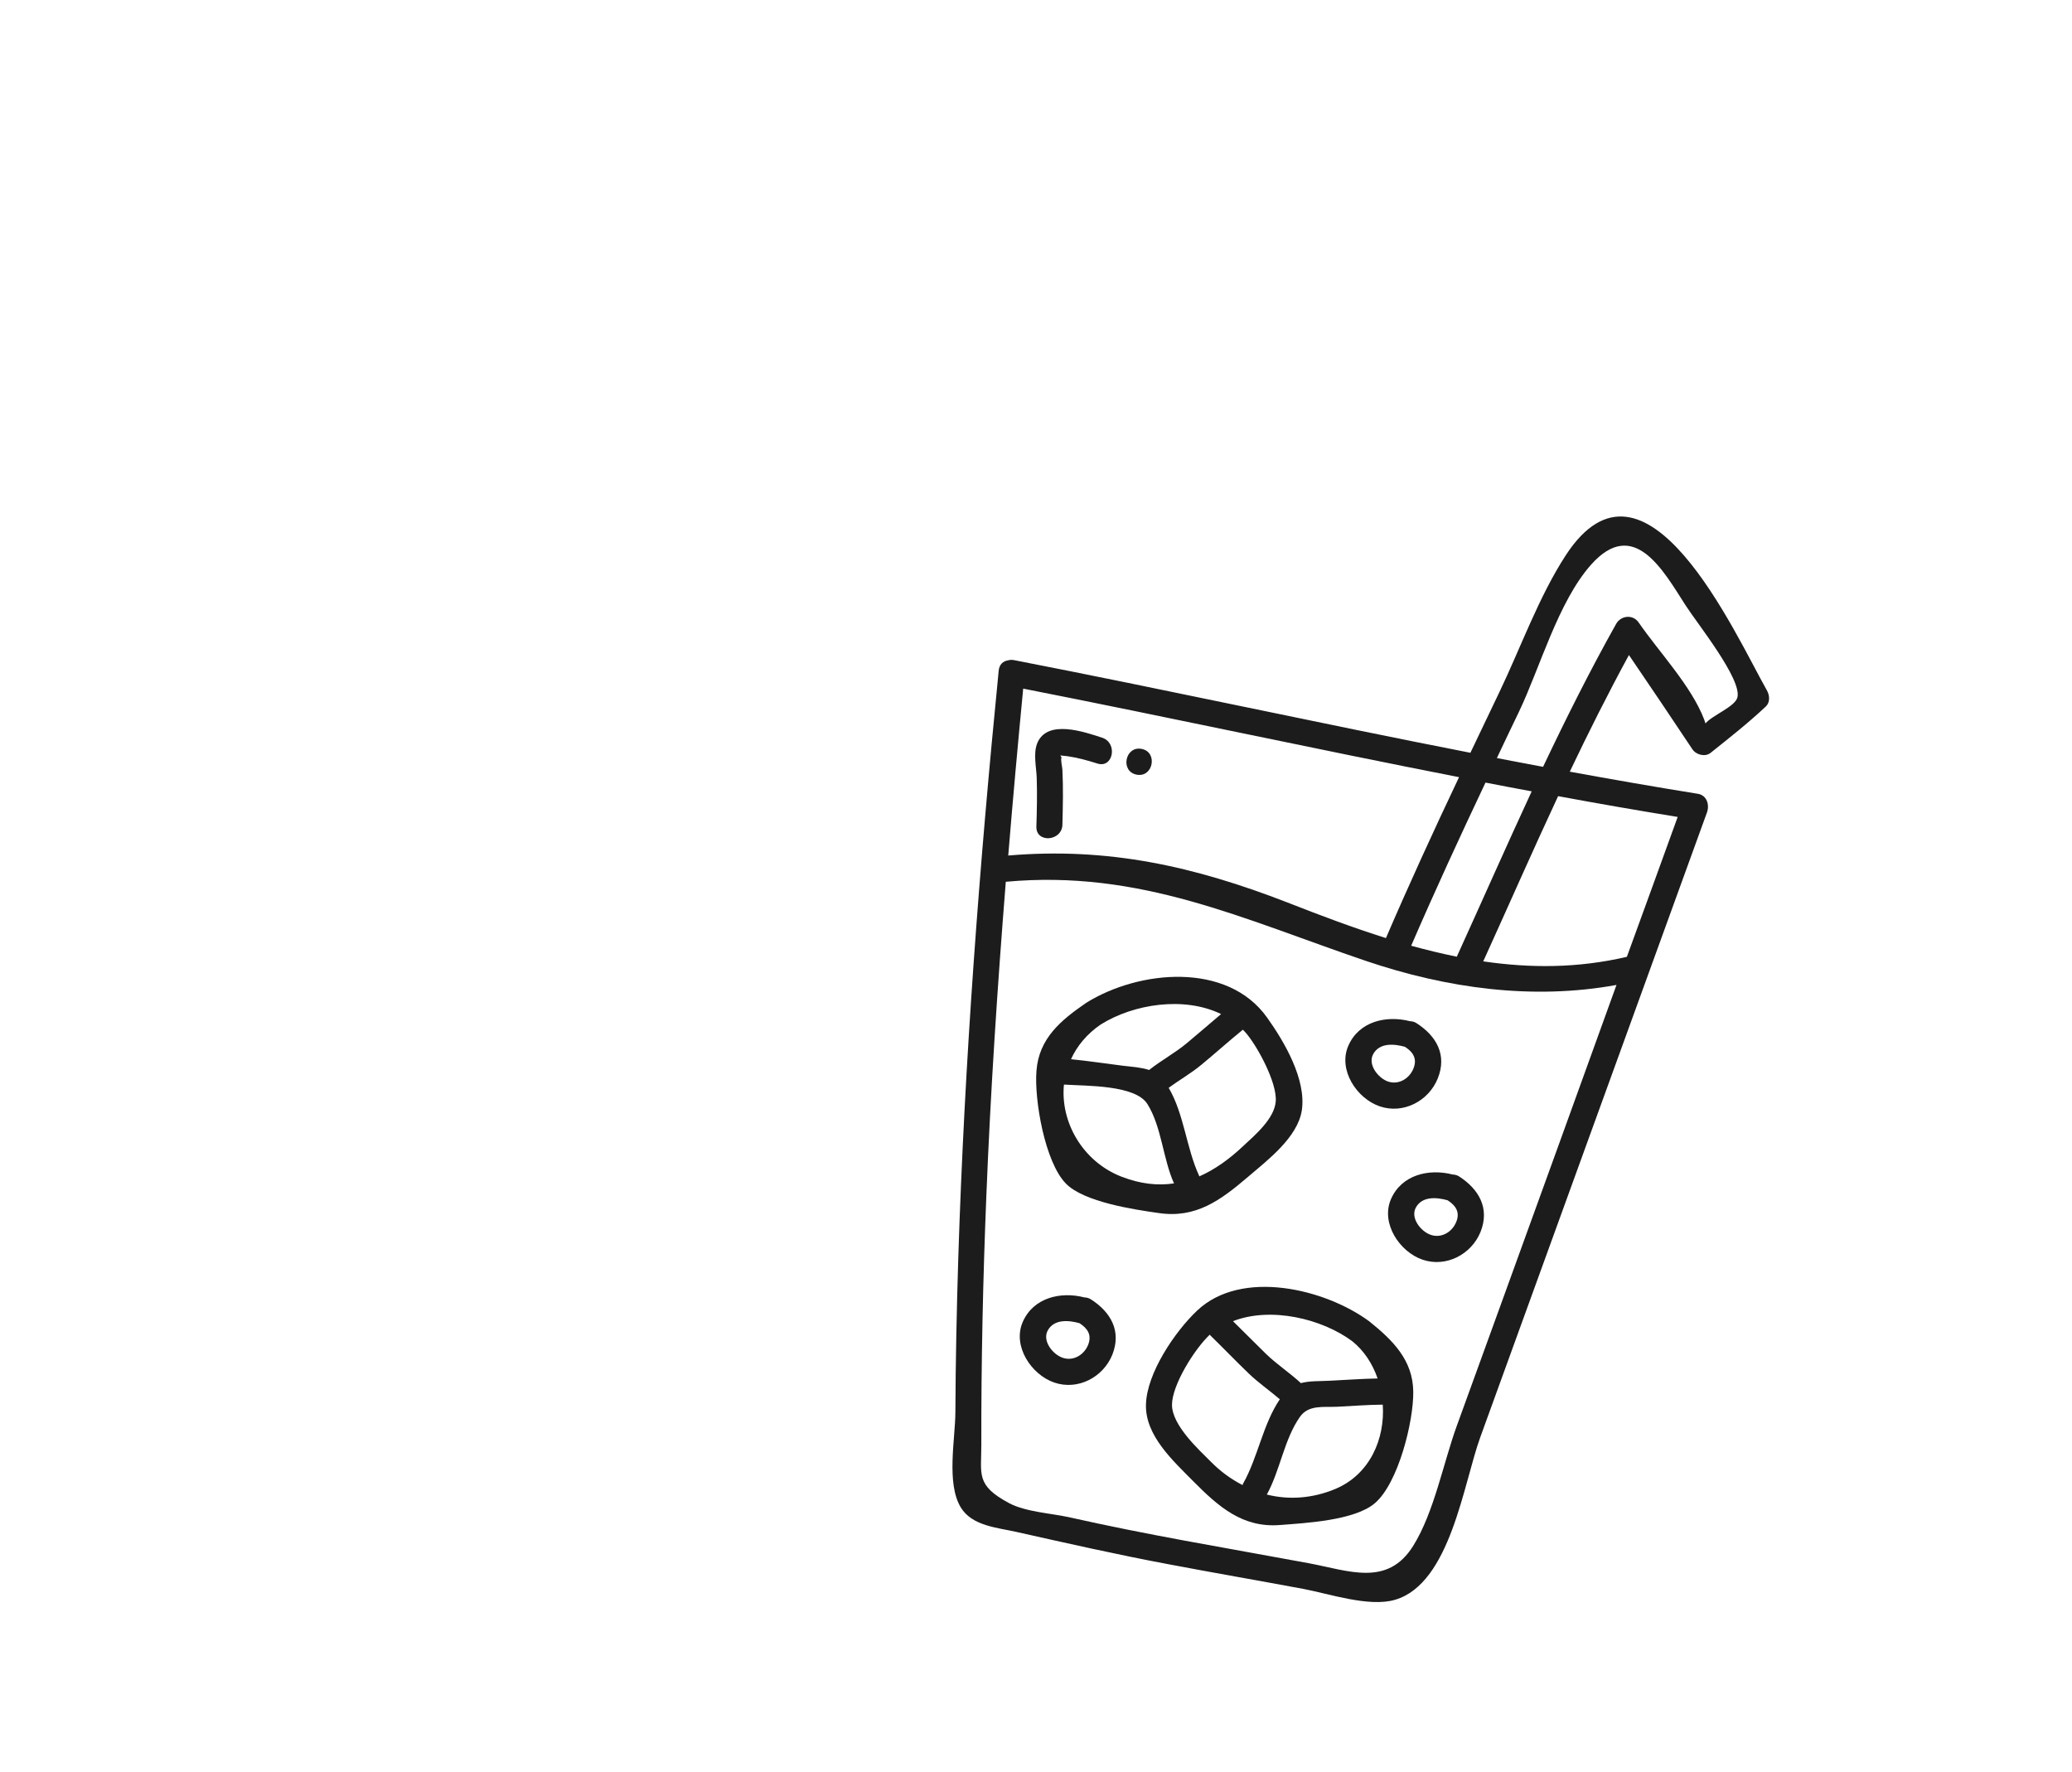
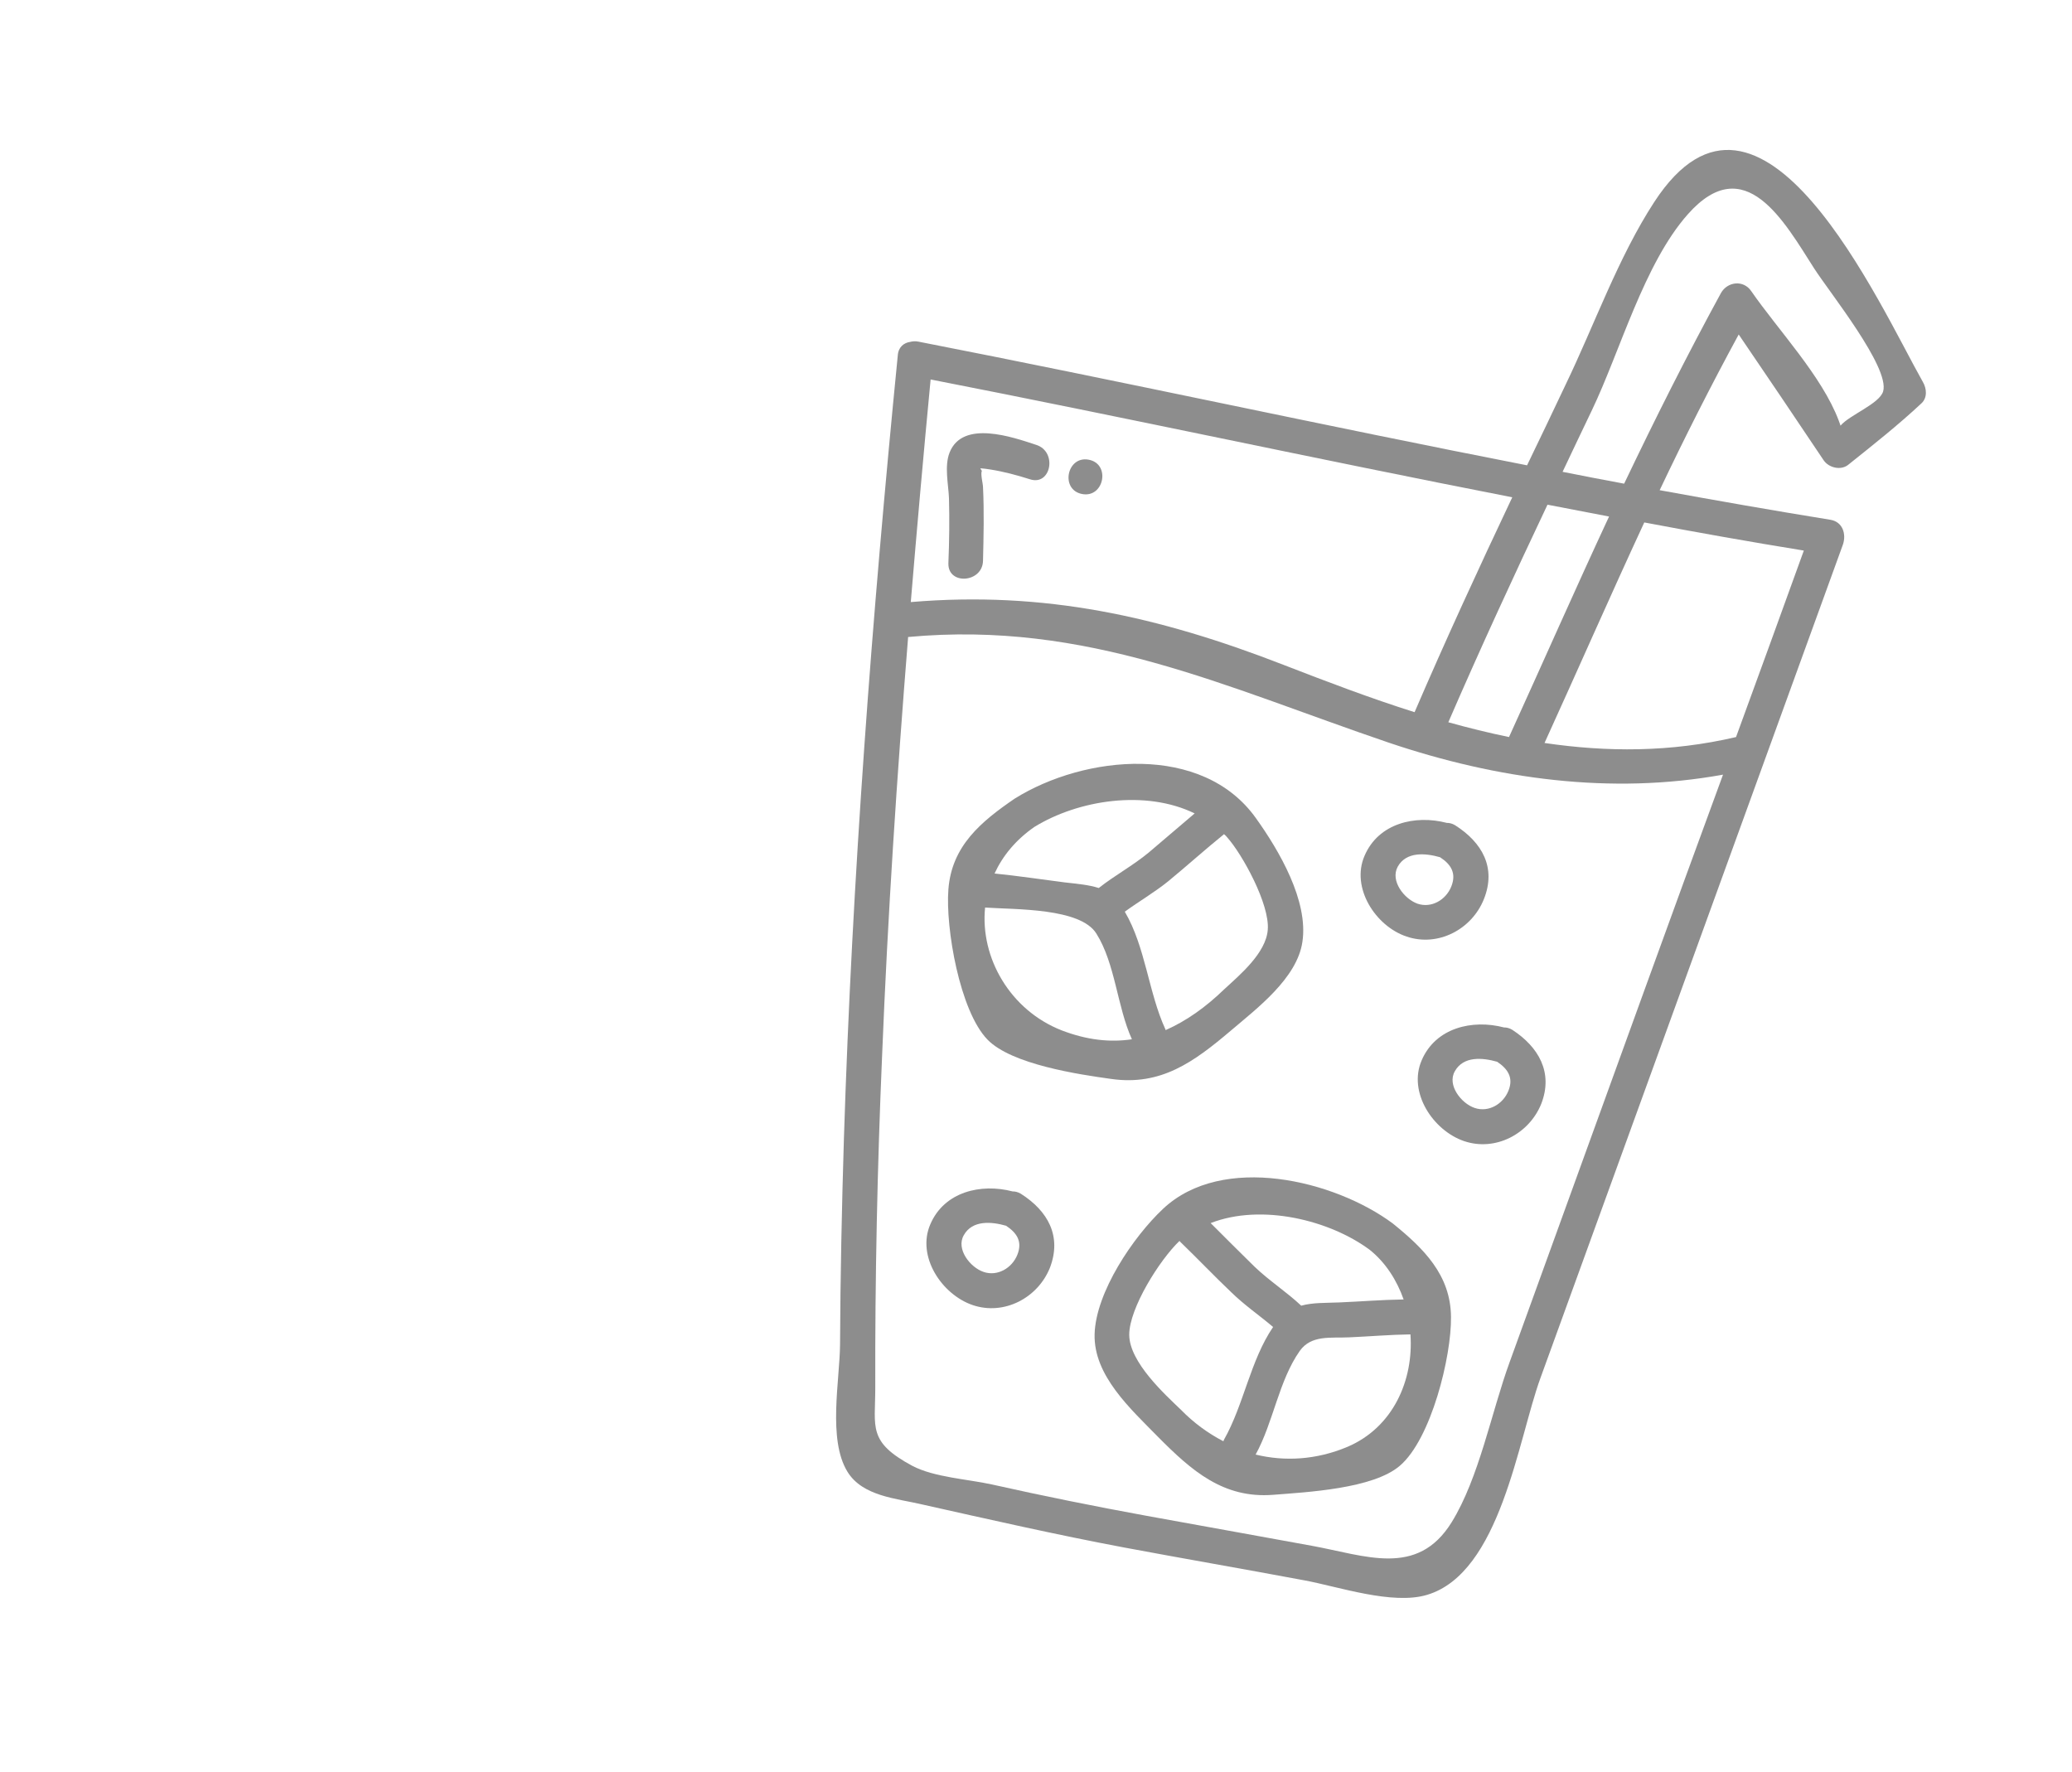
- <svg xmlns="http://www.w3.org/2000/svg" version="1.1" id="Слой_1" x="0px" y="0px" viewBox="0 0 1366 1168.2" enable-background="new 0 0 1366 1168.2" xml:space="preserve">
+ <svg xmlns="http://www.w3.org/2000/svg" version="1.1" id="Слой_1" opacity="0.5" x="0px" y="0px" viewBox="0 0 700 598.6" style="enable-background:new 0 0 700 598.6;" xml:space="preserve">
+   <style type="text/css">
+ 	.st0{fill:#1C1C1C;}
+ </style>
  <g>
-     <path fill="#1C1C1C" d="M822.785,775.844c12.813-10.968,32.72-25.964,35.466-43.868   c3.024-20.397-11.533-45.209-22.914-61.158   c-26.266-36.954-84.595-31.317-119.226-9.694   c-16.674,11.445-31.207,23.405-32.812,44.89   c-1.505,18.857,5.511,60.036,19.371,74.223   c11.887,12.278,45.259,17.198,61.219,19.467   C788.349,803.31,804.491,791.457,822.785,775.844z M805.022,668.526   c-7.548,6.384-15.017,12.885-22.663,19.25   c-7.764,6.444-16.969,11.388-24.792,17.617   c-4.973-1.674-10.604-2.049-16.884-2.753   c-11.541-1.415-23.006-3.223-34.604-4.344   c3.905-8.616,10.326-16.542,19.6-22.898   C747.456,661.783,780.724,656.701,805.022,668.526z M739.296,775.703   c-25.384-9.895-40.34-35.803-37.875-60.687   c15.088,0.98,47.129,0.143,55.057,12.879   c9.335,14.942,10.238,36.098,17.502,52.269   C763.281,781.764,751.801,780.564,739.296,775.703z M790.658,775.544   c-0.079-0.117-0.041-0.314-0.12-0.431c-8.414-18.125-9.875-40.611-20.069-57.96   c7.007-5.164,14.667-9.49,21.455-15.104c9.09-7.512,17.962-15.474,27.15-22.966   c0.117-0.079,0.136-0.177,0.253-0.257c0.513,0.507,1.125,1.032,1.619,1.637   c7.467,8.267,21.103,33.105,20.106,45.643   c-0.905,11.538-13.896,22.37-21.479,29.46   C810.354,764.276,800.788,771.085,790.658,775.544z" />
-     <path fill="#1C1C1C" d="M902.757,871.147c-28.871-21.365-84.108-34.89-113.502-7.162   c-14.58,13.784-33.209,41.147-33.76,61.92   c-0.592,20.459,17.795,37.049,31.338,50.767   c16.623,16.758,32.383,30.599,56.886,28.713c16.544-1.285,49.246-2.91,62.665-14.373   c15.486-13.202,25.633-54.12,25.329-73.632   C931.459,896.553,918.096,883.481,902.757,871.147z M891.389,884.126   c7.945,6.322,13.493,15.033,16.831,24.64   c-10.628,0.187-21.174,1.001-31.762,1.502c-6.686,0.338-13.042,0.026-18.837,1.555   c-7.34-6.816-15.849-12.331-23.053-19.324   c-7.283-7.111-14.43-14.399-21.714-21.51   C838.071,861.194,871.701,869.526,891.389,884.126z M772.658,926.165   c-0.026-13.042,14.861-36.85,24.938-46.31c0.158,0.234,0.219,0.45,0.396,0.586   c8.487,8.26,16.623,16.758,25.129,24.92   c6.434,6.234,13.901,11.343,20.626,17.124   c-11.247,16.567-14.458,38.456-24.327,55.798   c-0.155,0.276-0.095,0.491-0.25,0.767c-7.596-3.912-14.65-9.044-20.948-15.455   C790.463,955.78,772.687,939.716,772.658,926.165z M880.513,981.531   c-15.295,6.415-30.86,7.38-45.338,3.767   c8.78-15.924,11.412-36.396,21.808-51.193   c5.635-8.078,15.374-6.298,24.412-6.69c10.077-0.497,20.113-1.308,30.213-1.394   C913.167,948.527,903.141,971.95,880.513,981.531z" />
-     <path fill="#1C1C1C" d="M909.677,729.385c15.488,5.233,32.141-3.465,38.182-18.39   c6.272-15.593-0.889-28.079-14.124-36.543c-1.457-0.893-2.832-1.158-4.146-1.209   c-15.716-4.055-33.732,0.103-40.726,16.269   C882.043,705.305,894.385,724.19,909.677,729.385z M905.352,694.837   c4.207-7.539,13.724-6.719,20.876-4.726c5.436,3.495,8.249,7.909,5.566,14.418   c-2.703,6.607-9.735,10.85-16.713,8.483   C908.594,710.741,901.456,701.825,905.352,694.837z" />
-     <path fill="#1C1C1C" d="M961.871,775.525c-1.457-0.893-2.832-1.158-4.146-1.208   c-15.716-4.055-33.732,0.103-40.726,16.269   c-6.82,15.793,5.62,34.696,20.912,39.892   c15.488,5.233,32.141-3.465,38.182-18.39   C982.248,796.573,975.008,783.97,961.871,775.525z M960.028,805.622   c-2.703,6.607-9.735,10.85-16.713,8.483c-6.604-2.193-13.723-11.207-9.846-18.096   c4.207-7.539,13.724-6.719,20.876-4.726   C959.781,794.778,962.693,799.211,960.028,805.622z" />
-     <path fill="#1C1C1C" d="M719.094,856.539c-1.457-0.893-2.832-1.158-4.146-1.208   c-15.716-4.055-33.732,0.103-40.726,16.269   c-6.82,15.793,5.62,34.696,20.912,39.892   c15.488,5.233,32.141-3.465,38.182-18.39   C739.49,877.488,732.328,865.003,719.094,856.539z M717.349,886.655   c-2.703,6.607-9.735,10.85-16.713,8.483c-6.604-2.193-13.723-11.207-9.846-18.096   c4.207-7.539,13.724-6.719,20.876-4.726   C717.101,875.811,719.934,880.126,717.349,886.655z" />
-     <path fill="#1C1C1C" d="M1115.772,494.009c2.456,3.632,8.369,5.182,11.979,2.314   c12.408-9.926,24.896-19.735,36.474-30.637c2.884-2.804,2.443-7.37,0.617-10.575   c-21.19-37.399-80.066-169.67-132.629-88.977   c-17.825,27.416-29.706,60.972-43.85,90.423   c-6.327,13.24-12.653,26.48-18.98,39.721   c-100.404-19.604-200.452-41.583-300.875-61.088   c-1.473-0.285-2.708-0.218-3.902,0.163c-3.135,0.413-5.789,2.548-6.193,6.748   c-12.77,128.817-22.537,257.908-26.654,387.276   c-1.034,33.818-1.774,67.693-1.906,101.583c-0.08,17.808-6.126,46.991,3.627,62.931   c7.434,12.13,24.131,13.218,36.524,16.02   c33.389,7.47,66.661,15.019,100.278,21.311   c29.671,5.631,59.338,10.752,89.027,16.285   c16.71,3.127,43.462,12.268,60.55,7.116   c36.31-10.808,44.941-76.565,56.038-107.114   c49.859-137.335,99.601-274.591,149.46-411.926   c1.791-5.052-0.054-11.316-6.082-12.277c-28.153-4.523-56.329-9.458-84.368-14.57   c12.343-25.929,25.256-51.647,38.996-76.898   C1087.946,452.476,1101.967,473.212,1115.772,494.009z M930.343,623.482   c15.649-36.188,32.126-71.911,48.995-107.559   c10.113,1.954,20.324,3.927,30.456,5.783   c-16.767,36.176-32.904,72.779-49.377,109.012   C950.322,628.667,940.304,626.222,930.343,623.482z M913.698,618.433   c-21.794-6.859-43.342-14.995-64.833-23.425   c-61.679-23.936-118.205-36.589-184.163-31   c3.016-36.694,6.326-73.332,9.852-110.029   c95.869,18.829,191.457,39.641,287.344,58.372   C945.222,547.526,929.037,582.796,913.698,618.433z M989.217,860.658   c-9.575,26.362-19.169,52.823-28.744,79.185   c-8.901,24.456-15.022,57.189-28.744,79.185   c-17.001,27.372-42.588,16.419-69.136,11.493   c-27.137-5.04-54.33-9.785-81.467-14.824   c-25.566-4.736-51.075-9.767-76.451-15.484c-11.823-2.59-28.46-3.462-39.363-9.235   c-22.16-11.819-18.324-19.022-18.352-38.379   c-0.122-54.717,1.089-109.482,3.302-164.155   c2.765-69.131,7.335-138.117,12.827-207.128   c88.554-8.148,156.174,24.574,237.509,52.206   c53.247,18.029,109.781,25.897,165.099,15.808   C1040.25,719.883,1014.724,790.32,989.217,860.658z M1106.041,538.572   c-11.135,30.746-22.27,61.492-33.503,92.219   c-32.428,7.586-63.886,7.517-94.687,2.991   c16.473-36.233,32.493-72.757,49.358-108.914   C1053.463,529.737,1079.773,534.311,1106.041,538.572z M1017.297,505.536   c-10.132-1.856-20.343-3.829-30.456-5.783   c4.817-10.171,9.634-20.342,14.549-30.494   c13.853-28.999,25.807-72.419,47.437-96.86   c28.268-31.917,47.662,3.709,62.462,26.735c7.589,11.855,37.406,48.884,34.09,60.771   c-1.686,6.091-16.731,11.739-21.011,17.023c-0.26-0.763-0.441-1.409-0.84-2.505   c-8.362-22.087-29.787-44.56-43.231-64.065   c-3.821-5.525-11.739-4.611-14.859,0.999   C1048.184,442.145,1032.425,473.627,1017.297,505.536z" />
-     <path fill="#1C1C1C" d="M683.469,512.737c0.365,10.765,0.121,21.514-0.221,32.244   c-0.301,11.044,16.969,9.695,17.171-1.367   c0.294-12.063,0.607-24.225-0.021-36.263c-0.07-1.745-1.297-6.463-0.582-8.057   c-0.219-0.45-0.555-0.82-0.773-1.27c1.59,0.205,3.199,0.313,4.789,0.518   c6.635,0.977,13.119,2.738,19.545,4.795c10.535,3.461,13.718-13.543,3.282-16.986   c-11.596-3.768-36.384-12.53-42.887,3.732   C681.13,496.906,683.207,505.659,683.469,512.737z" />
-     <path fill="#1C1C1C" d="M749.352,510.699c10.898,2.106,14.18-14.88,3.282-16.986   C741.735,491.607,738.355,508.574,749.352,510.699z" />
+     <path class="st0" d="M415.8,348.2c8.8-7.5,22.4-17.7,24.2-30c2.1-13.9-7.9-30.9-15.7-41.8c-18-25.3-57.8-21.4-81.5-6.6   c-11.4,7.8-21.3,16-22.4,30.7c-1,12.9,3.8,41,13.2,50.7c8.1,8.4,30.9,11.8,41.8,13.3C392.2,366.9,403.3,358.8,415.8,348.2z    M403.6,274.8c-5.2,4.4-10.3,8.8-15.5,13.2c-5.3,4.4-11.6,7.8-16.9,12c-3.4-1.1-7.2-1.4-11.5-1.9c-7.9-1-15.7-2.2-23.7-3   c2.7-5.9,7.1-11.3,13.4-15.7C364.3,270.2,387,266.7,403.6,274.8z M358.7,348.1c-17.4-6.8-27.6-24.5-25.9-41.5   c10.3,0.7,32.2,0.1,37.6,8.8c6.4,10.2,7,24.7,12,35.7C375.1,352.2,367.3,351.4,358.7,348.1z M393.8,348c-0.1-0.1,0-0.2-0.1-0.3   C388,335.3,387,319.9,380,308c4.8-3.5,10-6.5,14.7-10.3c6.2-5.1,12.3-10.6,18.6-15.7c0.1-0.1,0.1-0.1,0.2-0.2   c0.4,0.3,0.8,0.7,1.1,1.1c5.1,5.7,14.4,22.6,13.7,31.2c-0.6,7.9-9.5,15.3-14.7,20.1C407.3,340.3,400.8,344.9,393.8,348z" />
+     <path class="st0" d="M470.5,413.3c-19.7-14.6-57.5-23.8-77.6-4.9c-10,9.4-22.7,28.1-23.1,42.3c-0.4,14,12.2,25.3,21.4,34.7   c11.4,11.5,22.1,20.9,38.9,19.6c11.3-0.9,33.7-2,42.8-9.8c10.6-9,17.5-37,17.3-50.3C490.1,430.7,480.9,421.7,470.5,413.3z    M462.7,422.2c5.4,4.3,9.2,10.3,11.5,16.8c-7.3,0.1-14.5,0.7-21.7,1c-4.6,0.2-8.9,0-12.9,1.1c-5-4.7-10.8-8.4-15.8-13.2   c-5-4.9-9.9-9.8-14.8-14.7C426.2,406.5,449.2,412.2,462.7,422.2z M381.5,450.9c0-8.9,10.2-25.2,17-31.7c0.1,0.2,0.1,0.3,0.3,0.4   c5.8,5.6,11.4,11.5,17.2,17c4.4,4.3,9.5,7.8,14.1,11.7c-7.7,11.3-9.9,26.3-16.6,38.1c-0.1,0.2-0.1,0.3-0.2,0.5   c-5.2-2.7-10-6.2-14.3-10.6C393.7,471.2,381.5,460.2,381.5,450.9z M455.2,488.8c-10.5,4.4-21.1,5-31,2.6c6-10.9,7.8-24.9,14.9-35   c3.9-5.5,10.5-4.3,16.7-4.6c6.9-0.3,13.7-0.9,20.7-1C477.6,466.2,470.7,482.2,455.2,488.8z" />
+     <path class="st0" d="M475.2,316.4c10.6,3.6,22-2.4,26.1-12.6c4.3-10.7-0.6-19.2-9.7-25c-1-0.6-1.9-0.8-2.8-0.8   c-10.7-2.8-23.1,0.1-27.8,11.1C456.3,299.9,464.7,312.9,475.2,316.4z M472.2,292.8c2.9-5.2,9.4-4.6,14.3-3.2   c3.7,2.4,5.6,5.4,3.8,9.9c-1.8,4.5-6.7,7.4-11.4,5.8C474.4,303.7,469.6,297.6,472.2,292.8z" />
+     <path class="st0" d="M510.9,347.9c-1-0.6-1.9-0.8-2.8-0.8c-10.7-2.8-23.1,0.1-27.8,11.1c-4.7,10.8,3.8,23.7,14.3,27.3   c10.6,3.6,22-2.4,26.1-12.6C524.8,362.3,519.8,353.7,510.9,347.9z M509.6,368.5c-1.8,4.5-6.7,7.4-11.4,5.8   c-4.5-1.5-9.4-7.7-6.7-12.4c2.9-5.2,9.4-4.6,14.3-3.2C509.4,361.1,511.4,364.1,509.6,368.5z" />
+     <path class="st0" d="M344.9,403.3c-1-0.6-1.9-0.8-2.8-0.8c-10.7-2.8-23.1,0.1-27.8,11.1c-4.7,10.8,3.8,23.7,14.3,27.3   c10.6,3.6,22-2.4,26.1-12.6C358.8,417.6,354,409.1,344.9,403.3z M343.7,423.9c-1.8,4.5-6.7,7.4-11.4,5.8c-4.5-1.5-9.4-7.7-6.7-12.4   c2.9-5.2,9.4-4.6,14.3-3.2C343.5,416.5,345.5,419.4,343.7,423.9z" />
+     <path class="st0" d="M616.1,155.5c1.7,2.5,5.7,3.5,8.2,1.6c8.5-6.8,17-13.5,24.9-20.9c2-1.9,1.7-5,0.4-7.2   c-14.5-25.6-54.7-116-90.7-60.8c-12.2,18.7-20.3,41.7-30,61.8c-4.3,9.1-8.6,18.1-13,27.2c-68.6-13.4-137-28.4-205.7-41.8   c-1-0.2-1.9-0.1-2.7,0.1c-2.1,0.3-4,1.7-4.2,4.6c-8.7,88.1-15.4,176.3-18.2,264.7c-0.7,23.1-1.2,46.3-1.3,69.4   c-0.1,12.2-4.2,32.1,2.5,43c5.1,8.3,16.5,9,25,11c22.8,5.1,45.6,10.3,68.5,14.6c20.3,3.8,40.6,7.3,60.9,11.1   c11.4,2.1,29.7,8.4,41.4,4.9c24.8-7.4,30.7-52.3,38.3-73.2c34.1-93.9,68.1-187.7,102.2-281.6c1.2-3.5,0-7.7-4.2-8.4   c-19.2-3.1-38.5-6.5-57.7-10c8.4-17.7,17.3-35.3,26.7-52.6C597,127.1,606.6,141.3,616.1,155.5z M489.3,244   c10.7-24.7,22-49.2,33.5-73.5c6.9,1.3,13.9,2.7,20.8,4c-11.5,24.7-22.5,49.7-33.8,74.5C503,247.6,496.1,245.9,489.3,244z    M477.9,240.6c-14.9-4.7-29.6-10.3-44.3-16c-42.2-16.4-80.8-25-125.9-21.2c2.1-25.1,4.3-50.1,6.7-75.2   c65.6,12.8,130.9,27,196.5,39.8C499.5,192.1,488.4,216.2,477.9,240.6z M529.6,406.1c-6.5,18-13.1,36.1-19.6,54.1   c-6.1,16.7-10.3,39.1-19.6,54.1c-11.6,18.7-29.1,11.2-47.3,7.9c-18.5-3.4-37.1-6.7-55.7-10.1c-17.5-3.2-34.9-6.7-52.3-10.6   c-8.1-1.8-19.5-2.4-26.9-6.3c-15.1-8.1-12.5-13-12.5-26.2c-0.1-37.4,0.7-74.8,2.3-112.2c1.9-47.3,5-94.4,8.8-141.6   c60.5-5.6,106.8,16.8,162.4,35.7c36.4,12.3,75,17.7,112.9,10.8C564.4,309.9,547,358.1,529.6,406.1z M609.4,186   c-7.6,21-15.2,42-22.9,63c-22.2,5.2-43.7,5.1-64.7,2c11.3-24.8,22.2-49.7,33.7-74.5C573.5,179.9,591.5,183.1,609.4,186z    M548.7,163.4c-6.9-1.3-13.9-2.6-20.8-4c3.3-7,6.6-13.9,9.9-20.8c9.5-19.8,17.6-49.5,32.4-66.2c19.3-21.8,32.6,2.5,42.7,18.3   c5.2,8.1,25.6,33.4,23.3,41.5c-1.2,4.2-11.4,8-14.4,11.6c-0.2-0.5-0.3-1-0.6-1.7c-5.7-15.1-20.4-30.5-29.6-43.8   c-2.6-3.8-8-3.2-10.2,0.7C569.9,120.1,559.1,141.6,548.7,163.4z" />
+     <path class="st0" d="M320.6,168.3c0.2,7.4,0.1,14.7-0.2,22c-0.2,7.5,11.6,6.6,11.7-0.9c0.2-8.2,0.4-16.6,0-24.8   c0-1.2-0.9-4.4-0.4-5.5c-0.1-0.3-0.4-0.6-0.5-0.9c1.1,0.1,2.2,0.2,3.3,0.4c4.5,0.7,9,1.9,13.4,3.3c7.2,2.4,9.4-9.3,2.2-11.6   c-7.9-2.6-24.9-8.6-29.3,2.6C319,157.5,320.4,163.5,320.6,168.3z" />
+     <path class="st0" d="M365.6,166.9c7.4,1.4,9.7-10.2,2.2-11.6C360.4,153.9,358.1,165.5,365.6,166.9z" />
  </g>
</svg>
